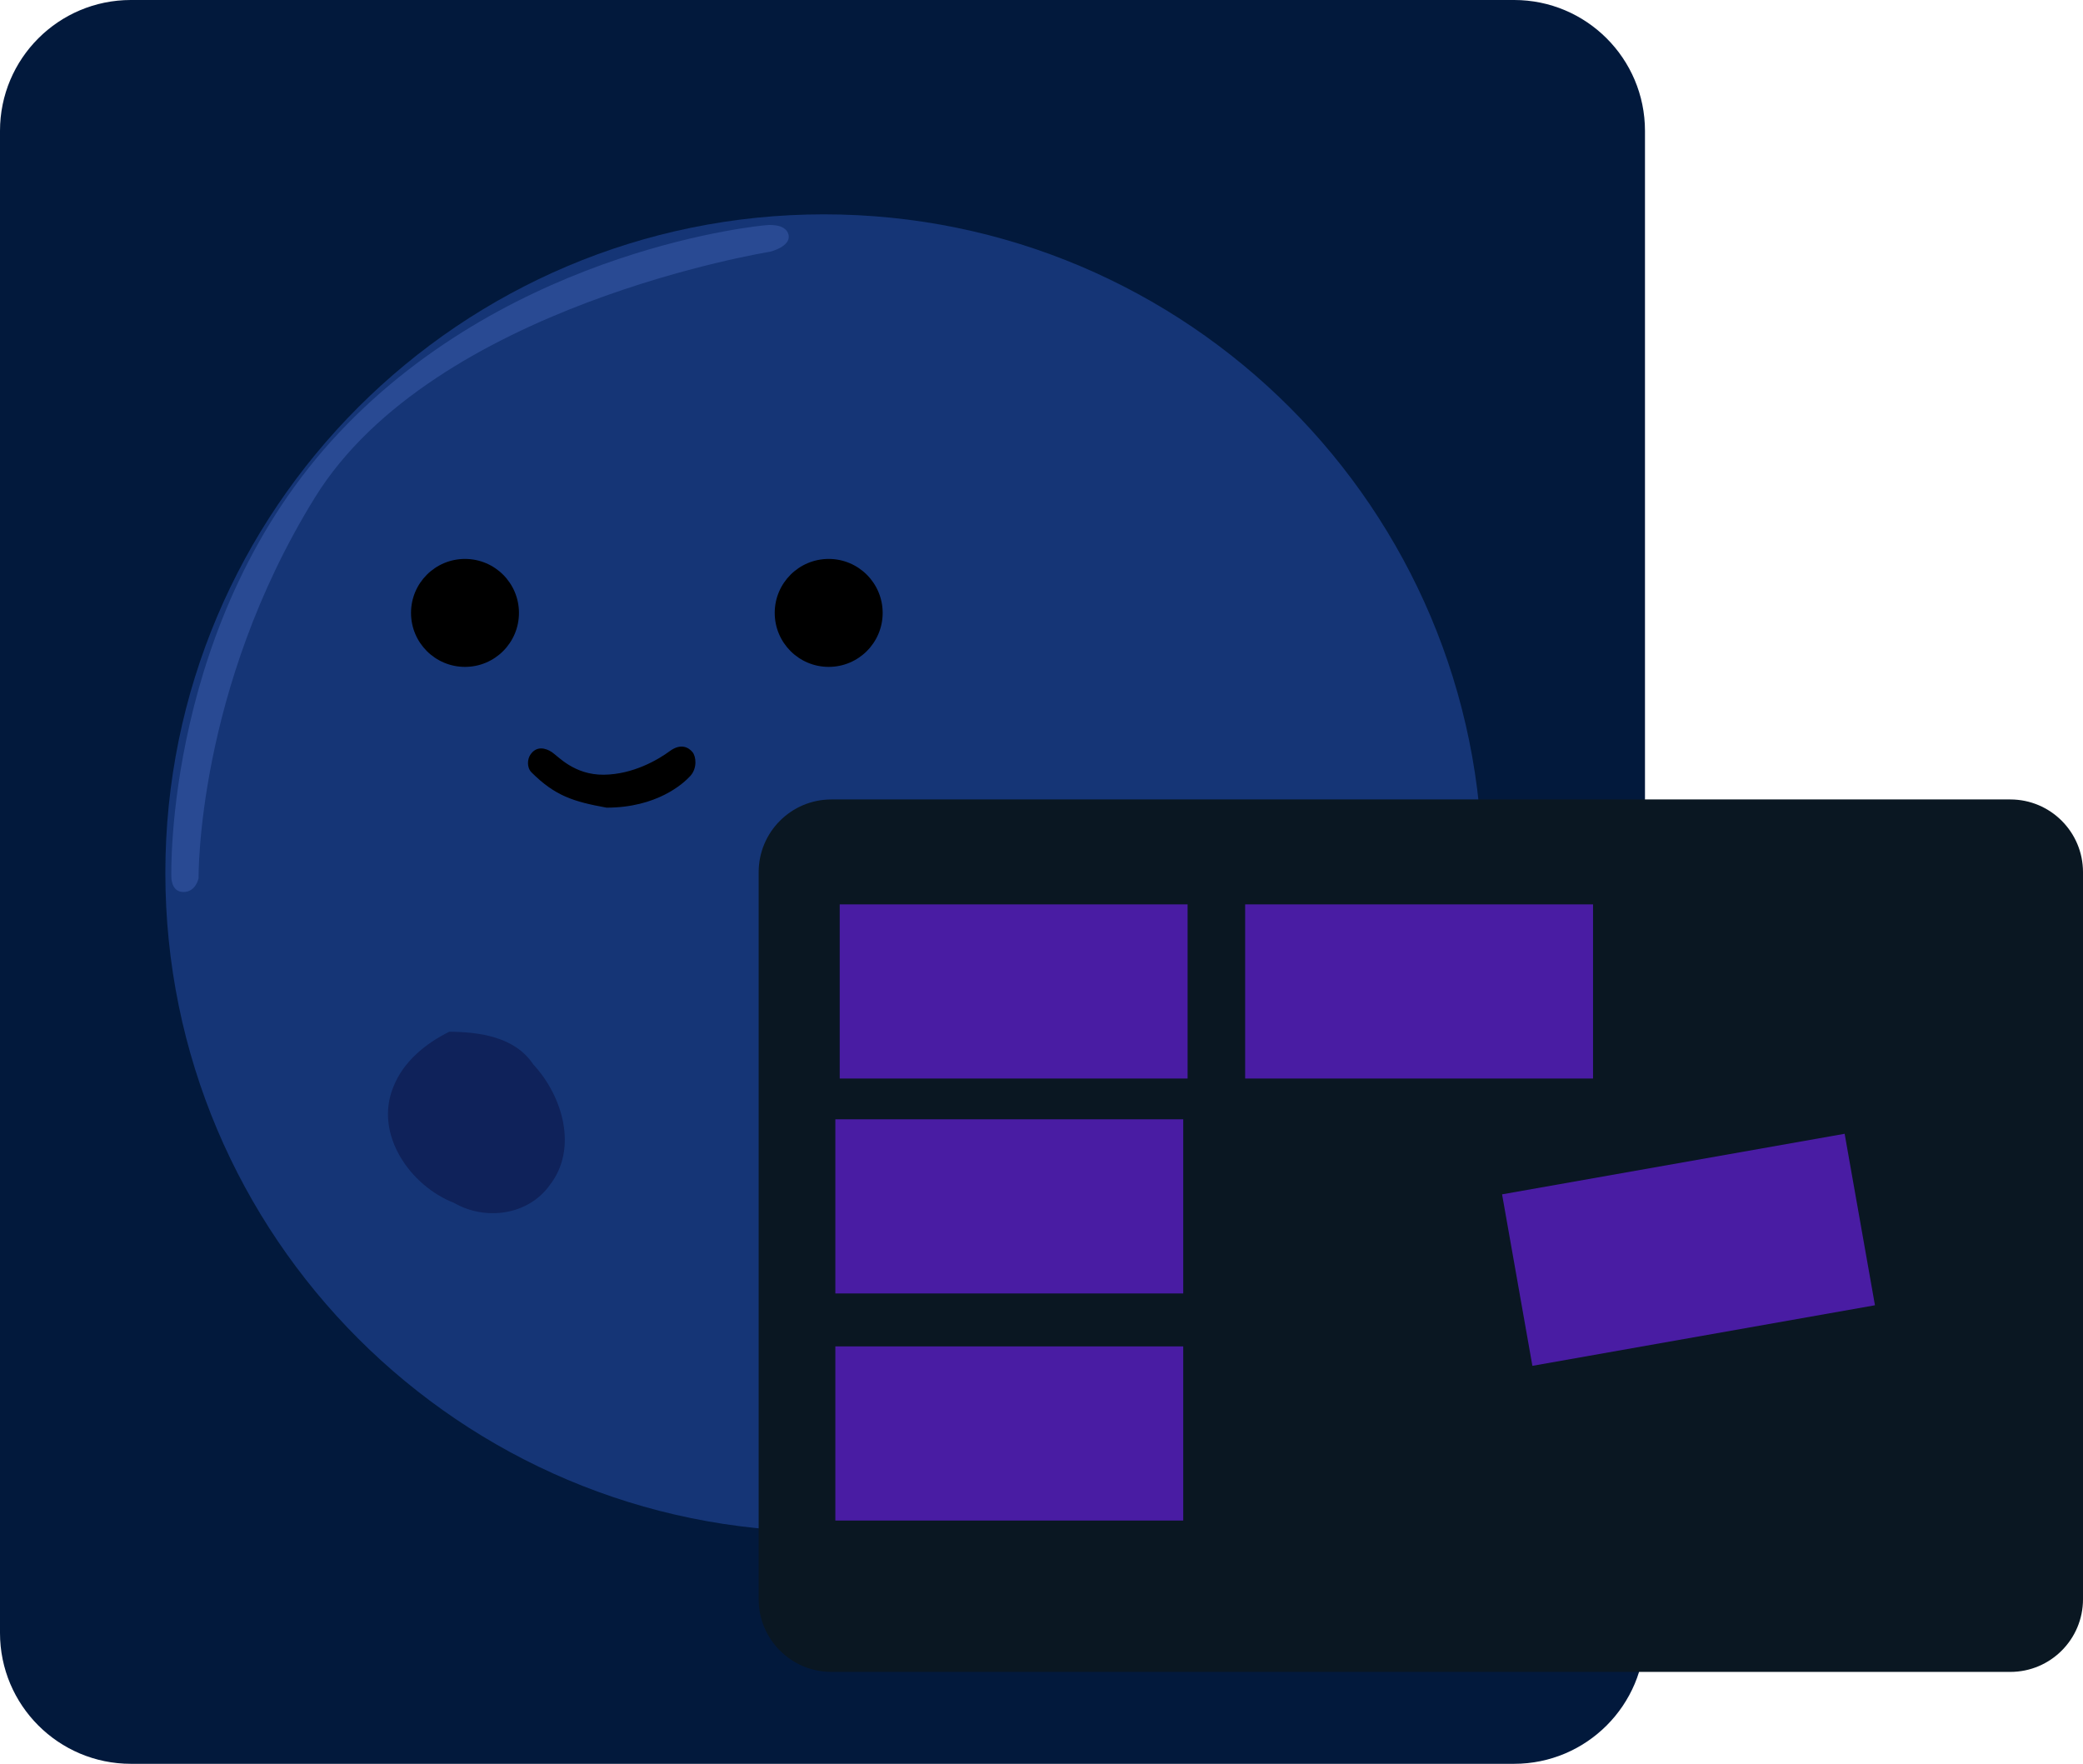
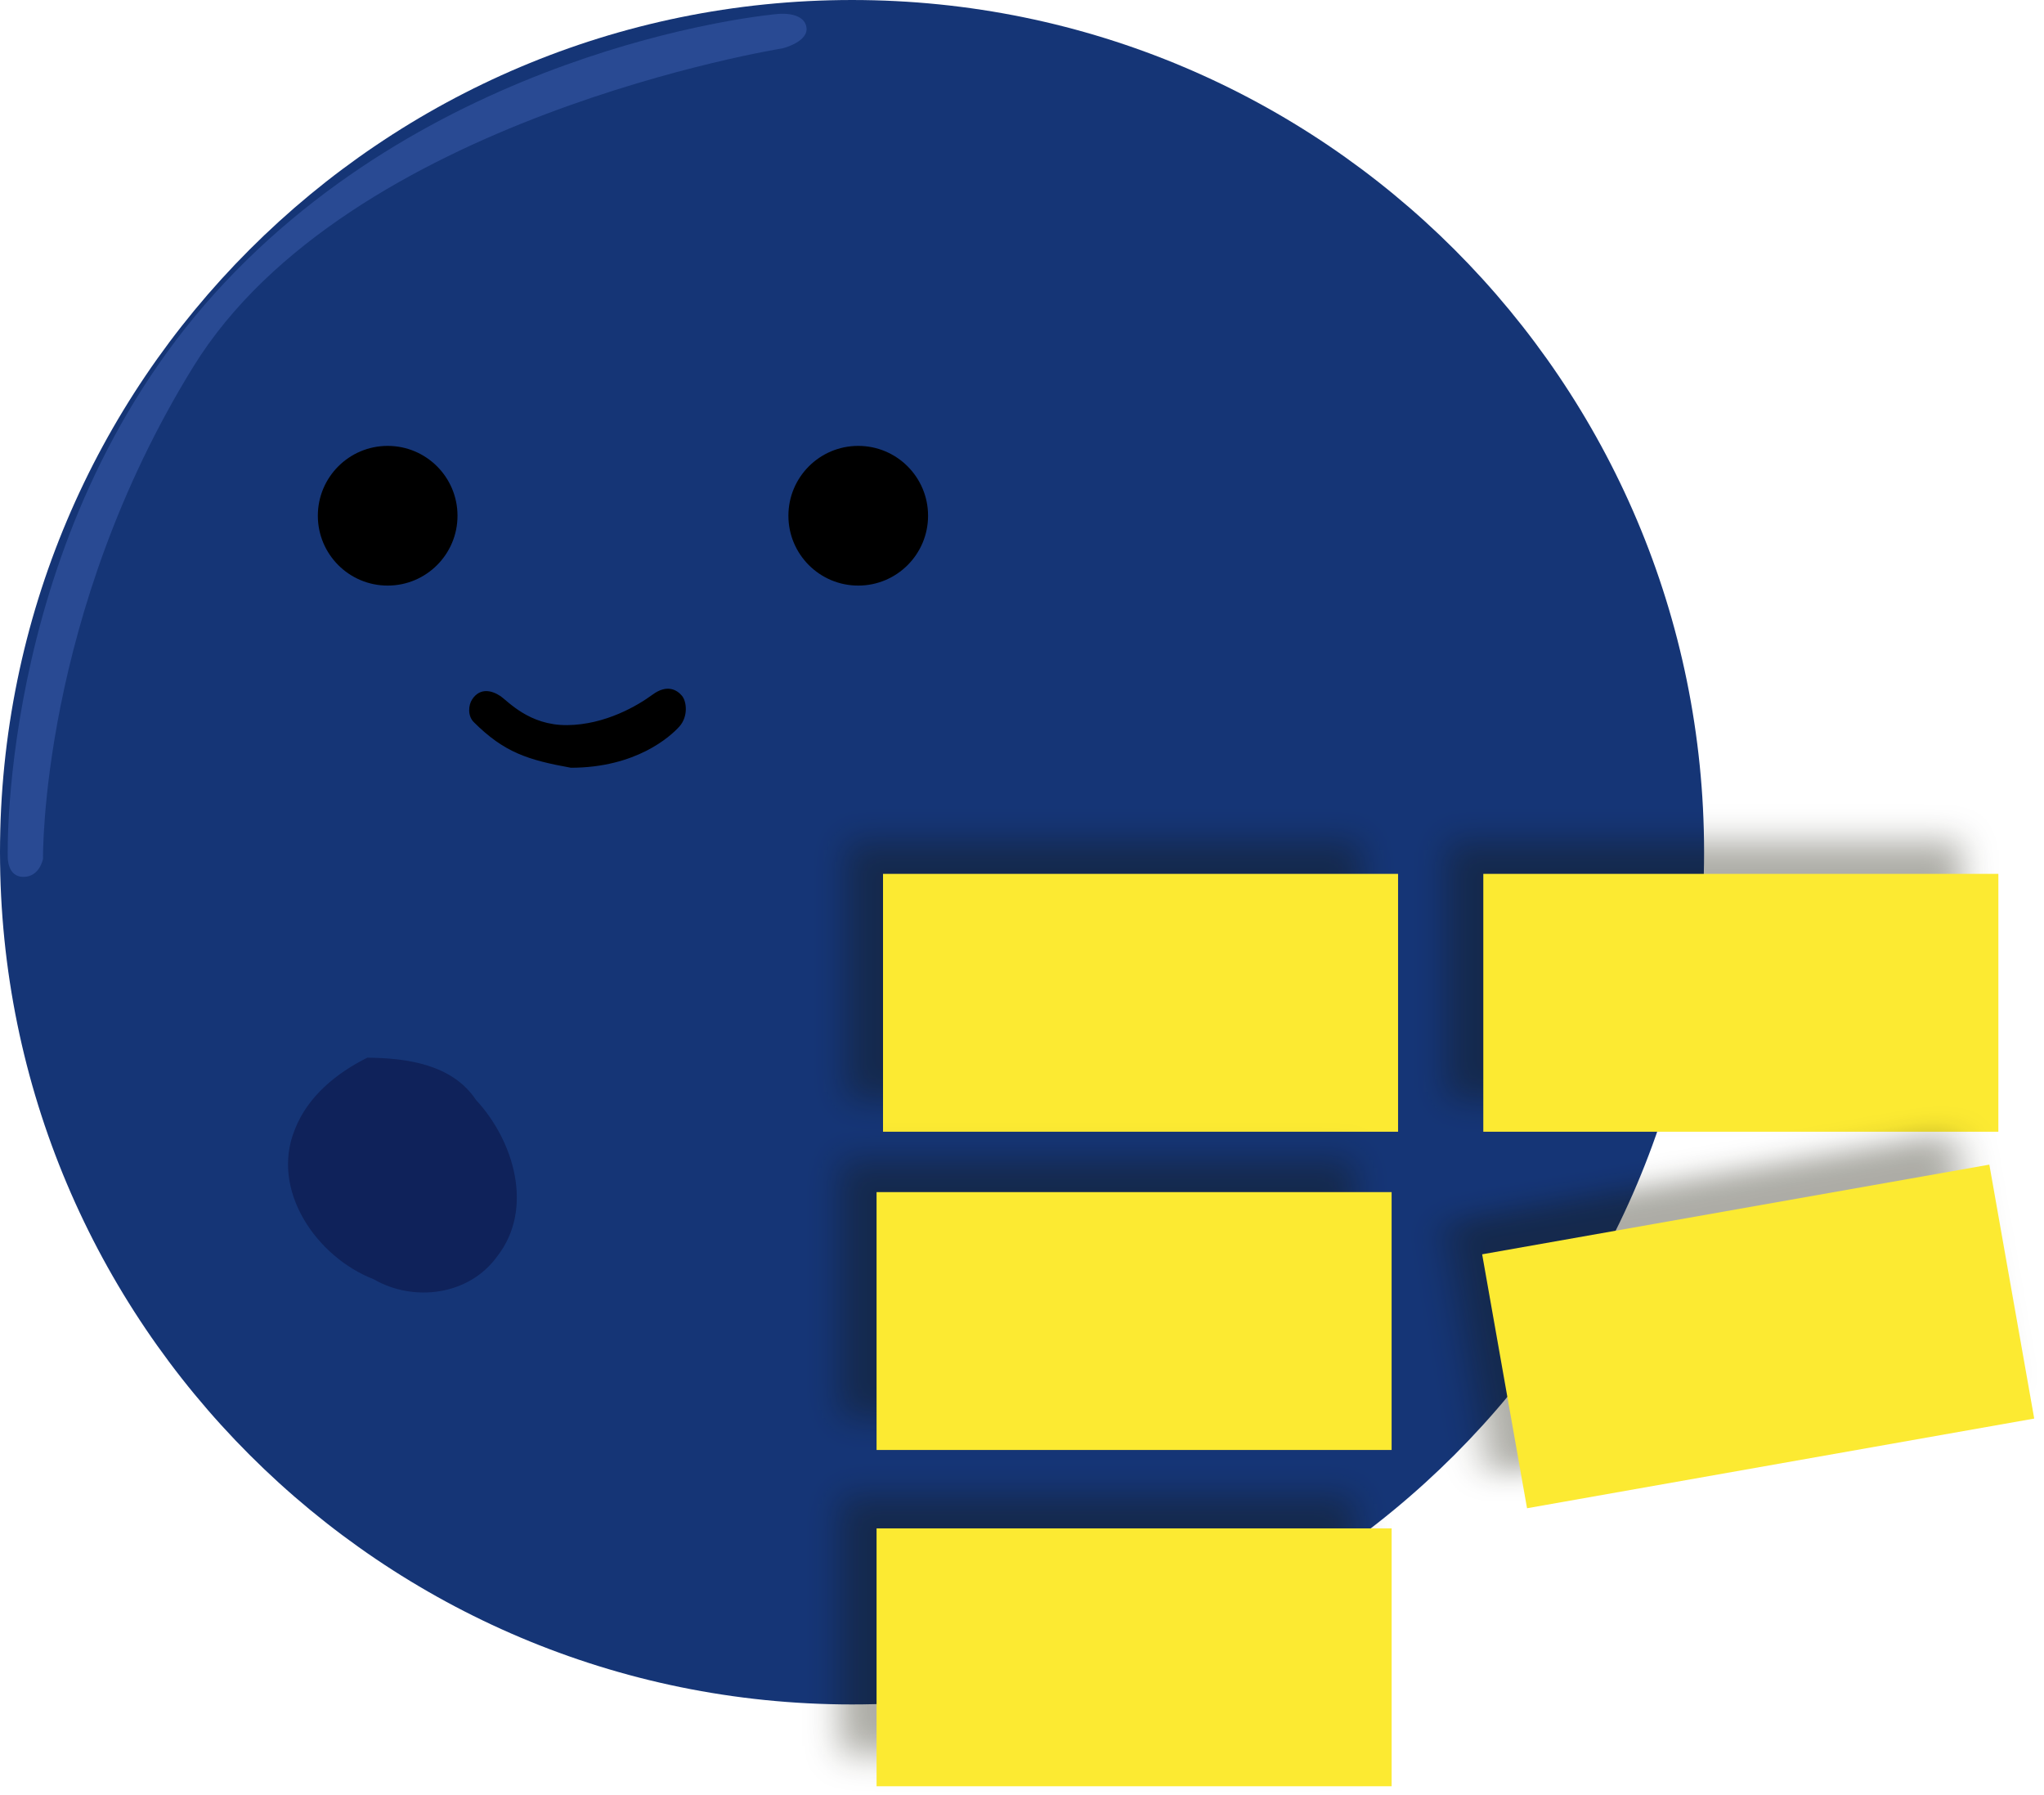
- <svg xmlns="http://www.w3.org/2000/svg" width="143.221mm" height="121.267mm" viewBox="0 0 143.221 121.267" version="1.1" id="svg1">
-   <defs id="defs1" />
-   <g id="layer1" transform="translate(-34.13124,-48.15417)">
-     <rect style="fill:#02193c;fill-opacity:1;stroke-width:0.265" id="rect7" width="113.104" height="121.267" x="34.131" y="48.154" rx="9" ry="9" />
+ <svg xmlns="http://www.w3.org/2000/svg" width="108.624mm" height="95.332mm" viewBox="0 0 108.624 95.332" version="1.1" id="svg1">
+   <defs id="defs1">
+     <filter style="color-interpolation-filters:sRGB" id="filter9" x="-0.078" y="-0.156" width="1.156" height="1.312">
+       <feGaussianBlur stdDeviation="0.779" id="feGaussianBlur9" />
+     </filter>
+     <filter style="color-interpolation-filters:sRGB" id="filter10" x="-0.078" y="-0.156" width="1.156" height="1.312">
+       <feGaussianBlur stdDeviation="0.779" id="feGaussianBlur10" />
+     </filter>
+     <filter style="color-interpolation-filters:sRGB" id="filter11" x="-0.078" y="-0.156" width="1.156" height="1.312">
+       <feGaussianBlur stdDeviation="0.779" id="feGaussianBlur11" />
+     </filter>
+     <filter style="color-interpolation-filters:sRGB" id="filter12" x="-0.078" y="-0.156" width="1.156" height="1.312">
+       <feGaussianBlur stdDeviation="0.779" id="feGaussianBlur12" />
+     </filter>
+     <filter style="color-interpolation-filters:sRGB" id="filter13" x="-0.078" y="-0.156" width="1.156" height="1.312">
+       <feGaussianBlur stdDeviation="0.779" id="feGaussianBlur13" />
+     </filter>
+   </defs>
+   <g id="layer1" transform="translate(-45.50055,-62.89092)">
    <g id="g18" transform="translate(10.14558,161.814)">
      <g id="g7" transform="translate(-14.38097,-46.64099)">
        <circle style="opacity:1;fill:#153576;fill-opacity:1;stroke-width:0.24" id="circle4" cx="95.016" cy="-7.002" r="45.28" />
        <circle style="fill:#000000;fill-opacity:1;stroke-width:0.02" id="circle5" cx="70.338" cy="-24.88" r="3.711" />
        <circle style="fill:#000000;fill-opacity:1;stroke-width:0.02" id="circle6" cx="95.345" cy="-24.88" r="3.711" />
        <path style="fill:#000000;fill-opacity:1;stroke-width:0.24" d="m 80.075,-11.49 c -2.283,-0.414 -3.543,-0.81 -5.16,-2.423 -0.337,-0.336 -0.289,-0.907 -0.085,-1.213 0.424,-0.639 1.055,-0.465 1.482,-0.183 0.426,0.282 1.532,1.571 3.561,1.554 2.029,-0.017 3.759,-1.043 4.54,-1.619 0.782,-0.576 1.31,-0.244 1.564,0.06 0.254,0.304 0.34,1.105 -0.141,1.638 -0.482,0.533 -2.301,2.182 -5.76,2.186 -3.459,0.004 -3.6e-5,3.6e-5 -3.6e-5,3.6e-5 z" id="path6" />
      </g>
      <path fill="#0f225a" d="m 54.877,-42.726 c 2.092,0.016 4.517,0.352 5.774,2.245 2.012,2.161 3.104,5.782 1.126,8.312 -1.494,2.071 -4.428,2.454 -6.578,1.208 -3.012,-1.169 -5.496,-4.719 -4.174,-7.953 0.677,-1.747 2.215,-3.001 3.852,-3.812 z" id="path7" style="display:block;stroke-width:0.265" />
      <path style="opacity:1;fill:#294a93;fill-opacity:1;stroke-width:0.265" d="m 35.767,-53.407 c 0,0 -0.487,-17.762 11.557,-30.535 12.044,-12.774 29.319,-14.234 29.319,-14.234 0,0 1.353,-0.176 1.557,0.643 0.205,0.819 -1.255,1.178 -1.255,1.178 0,0 -23.136,3.688 -31.307,16.901 -8.171,13.213 -7.998,26.166 -7.998,26.166 0,0 -0.174,0.956 -1.043,0.956 -0.869,0 -0.831,-1.075 -0.831,-1.075 z" id="path12" />
    </g>
-     <g id="g19" transform="translate(-90.05434,75.19425)">
-       <rect style="opacity:1;fill:#0a1722;fill-opacity:1;stroke-width:0.265" id="rect15" width="91.058" height="59.984" x="176.349" y="27.924" rx="5" ry="5" />
-       <rect style="fill:#491ca3;fill-opacity:1;stroke-width:0.572" id="rect18" width="23.919" height="11.973" x="181.922" y="35.138" rx="0" ry="0" />
-       <rect style="fill:#491ca3;fill-opacity:1;stroke-width:0.572" id="rect1" width="23.919" height="11.973" x="181.622" y="49.915" rx="0" ry="0" />
-       <rect style="fill:#491ca3;fill-opacity:1;stroke-width:0.572" id="rect2" width="23.919" height="11.973" x="181.622" y="65.528" rx="0" ry="0" />
-       <rect style="fill:#491ca3;fill-opacity:1;stroke-width:0.572" id="rect3" width="23.919" height="11.973" x="209.799" y="35.138" rx="0" ry="0" />
-       <rect style="fill:#491ca3;fill-opacity:1;stroke-width:0.572" id="rect5" width="23.919" height="11.973" x="214.403" y="93.831" rx="0" ry="0" transform="rotate(-10.02539)" />
-     </g>
+     <rect style="opacity:0.349;fill:#131201;fill-opacity:1;stroke-width:0.572;filter:url(#filter13)" id="rect4" width="23.919" height="11.973" x="90.156" y="108.835" rx="0" ry="0" transform="matrix(1.144328,0,0,1.144328,-12.69909,-16.93543)" />
+     <rect style="fill:#fcea32;fill-opacity:1;stroke-width:0.655" id="rect18" width="27.371" height="13.701" x="92.427" y="109.321" rx="0" ry="0" />
+     <rect style="opacity:0.349;fill:#131201;fill-opacity:1;stroke-width:0.572;filter:url(#filter12)" id="rect6" width="23.919" height="11.973" x="89.856" y="123.612" rx="0" ry="0" transform="matrix(1.144328,0,0,1.144328,-12.69909,-16.93543)" />
+     <rect style="fill:#fcea32;fill-opacity:1;stroke-width:0.655" id="rect1" width="27.371" height="13.701" x="92.084" y="126.23" rx="0" ry="0" />
+     <rect style="opacity:0.349;fill:#131201;fill-opacity:1;stroke-width:0.572;filter:url(#filter11)" id="rect7" width="23.919" height="11.973" x="89.856" y="139.225" rx="0" ry="0" transform="matrix(1.144328,0,0,1.144328,-12.69909,-16.93543)" />
+     <rect style="fill:#fcea32;fill-opacity:1;stroke-width:0.655" id="rect2" width="27.371" height="13.701" x="92.084" y="144.097" rx="0" ry="0" />
+     <rect style="opacity:0.349;fill:#131201;fill-opacity:1;stroke-width:0.572;filter:url(#filter10)" id="rect8" width="23.919" height="11.973" x="118.034" y="108.835" rx="0" ry="0" transform="matrix(1.144328,0,0,1.144328,-12.69909,-16.93543)" />
+     <rect style="fill:#fcea32;fill-opacity:1;stroke-width:0.655" id="rect3" width="27.371" height="13.701" x="124.328" y="109.321" rx="0" ry="0" />
+     <rect style="opacity:0.349;fill:#131201;fill-opacity:1;stroke-width:0.572;filter:url(#filter9)" id="rect9" width="23.919" height="11.973" x="94.156" y="145.107" rx="0" ry="0" transform="matrix(1.126855,-0.1992098,0.1992098,1.126855,-12.69909,-16.93543)" />
+     <rect style="fill:#fcea32;fill-opacity:1;stroke-width:0.655" id="rect5" width="27.371" height="13.701" x="99.819" y="149.19" rx="0" ry="0" transform="rotate(-10.02539)" />
  </g>
</svg>
